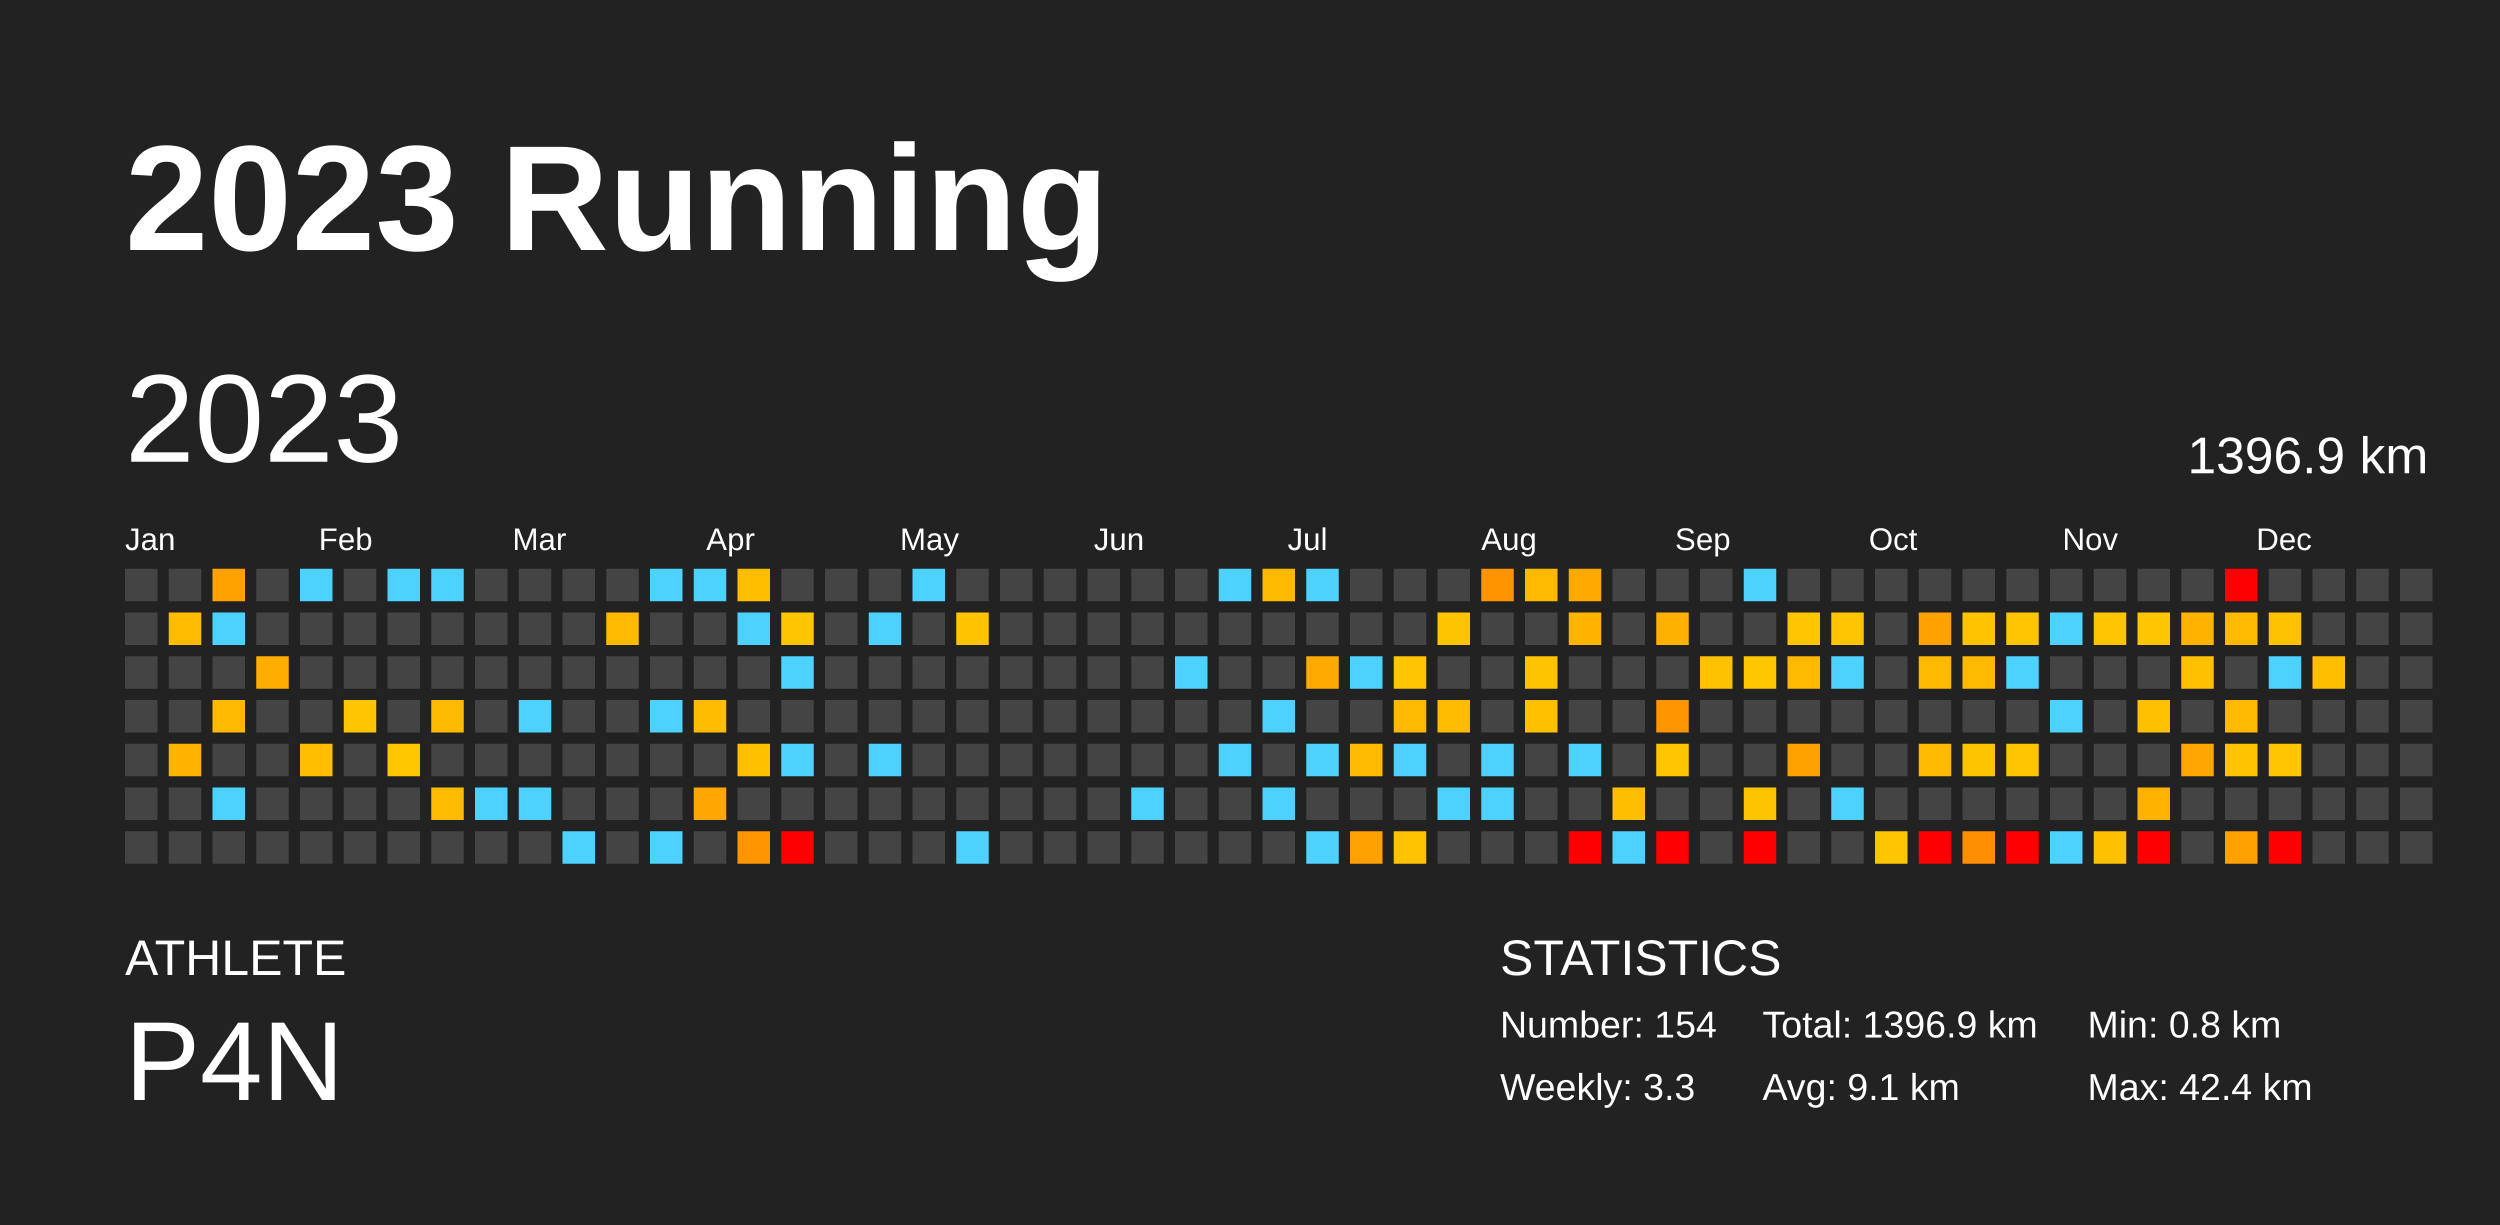
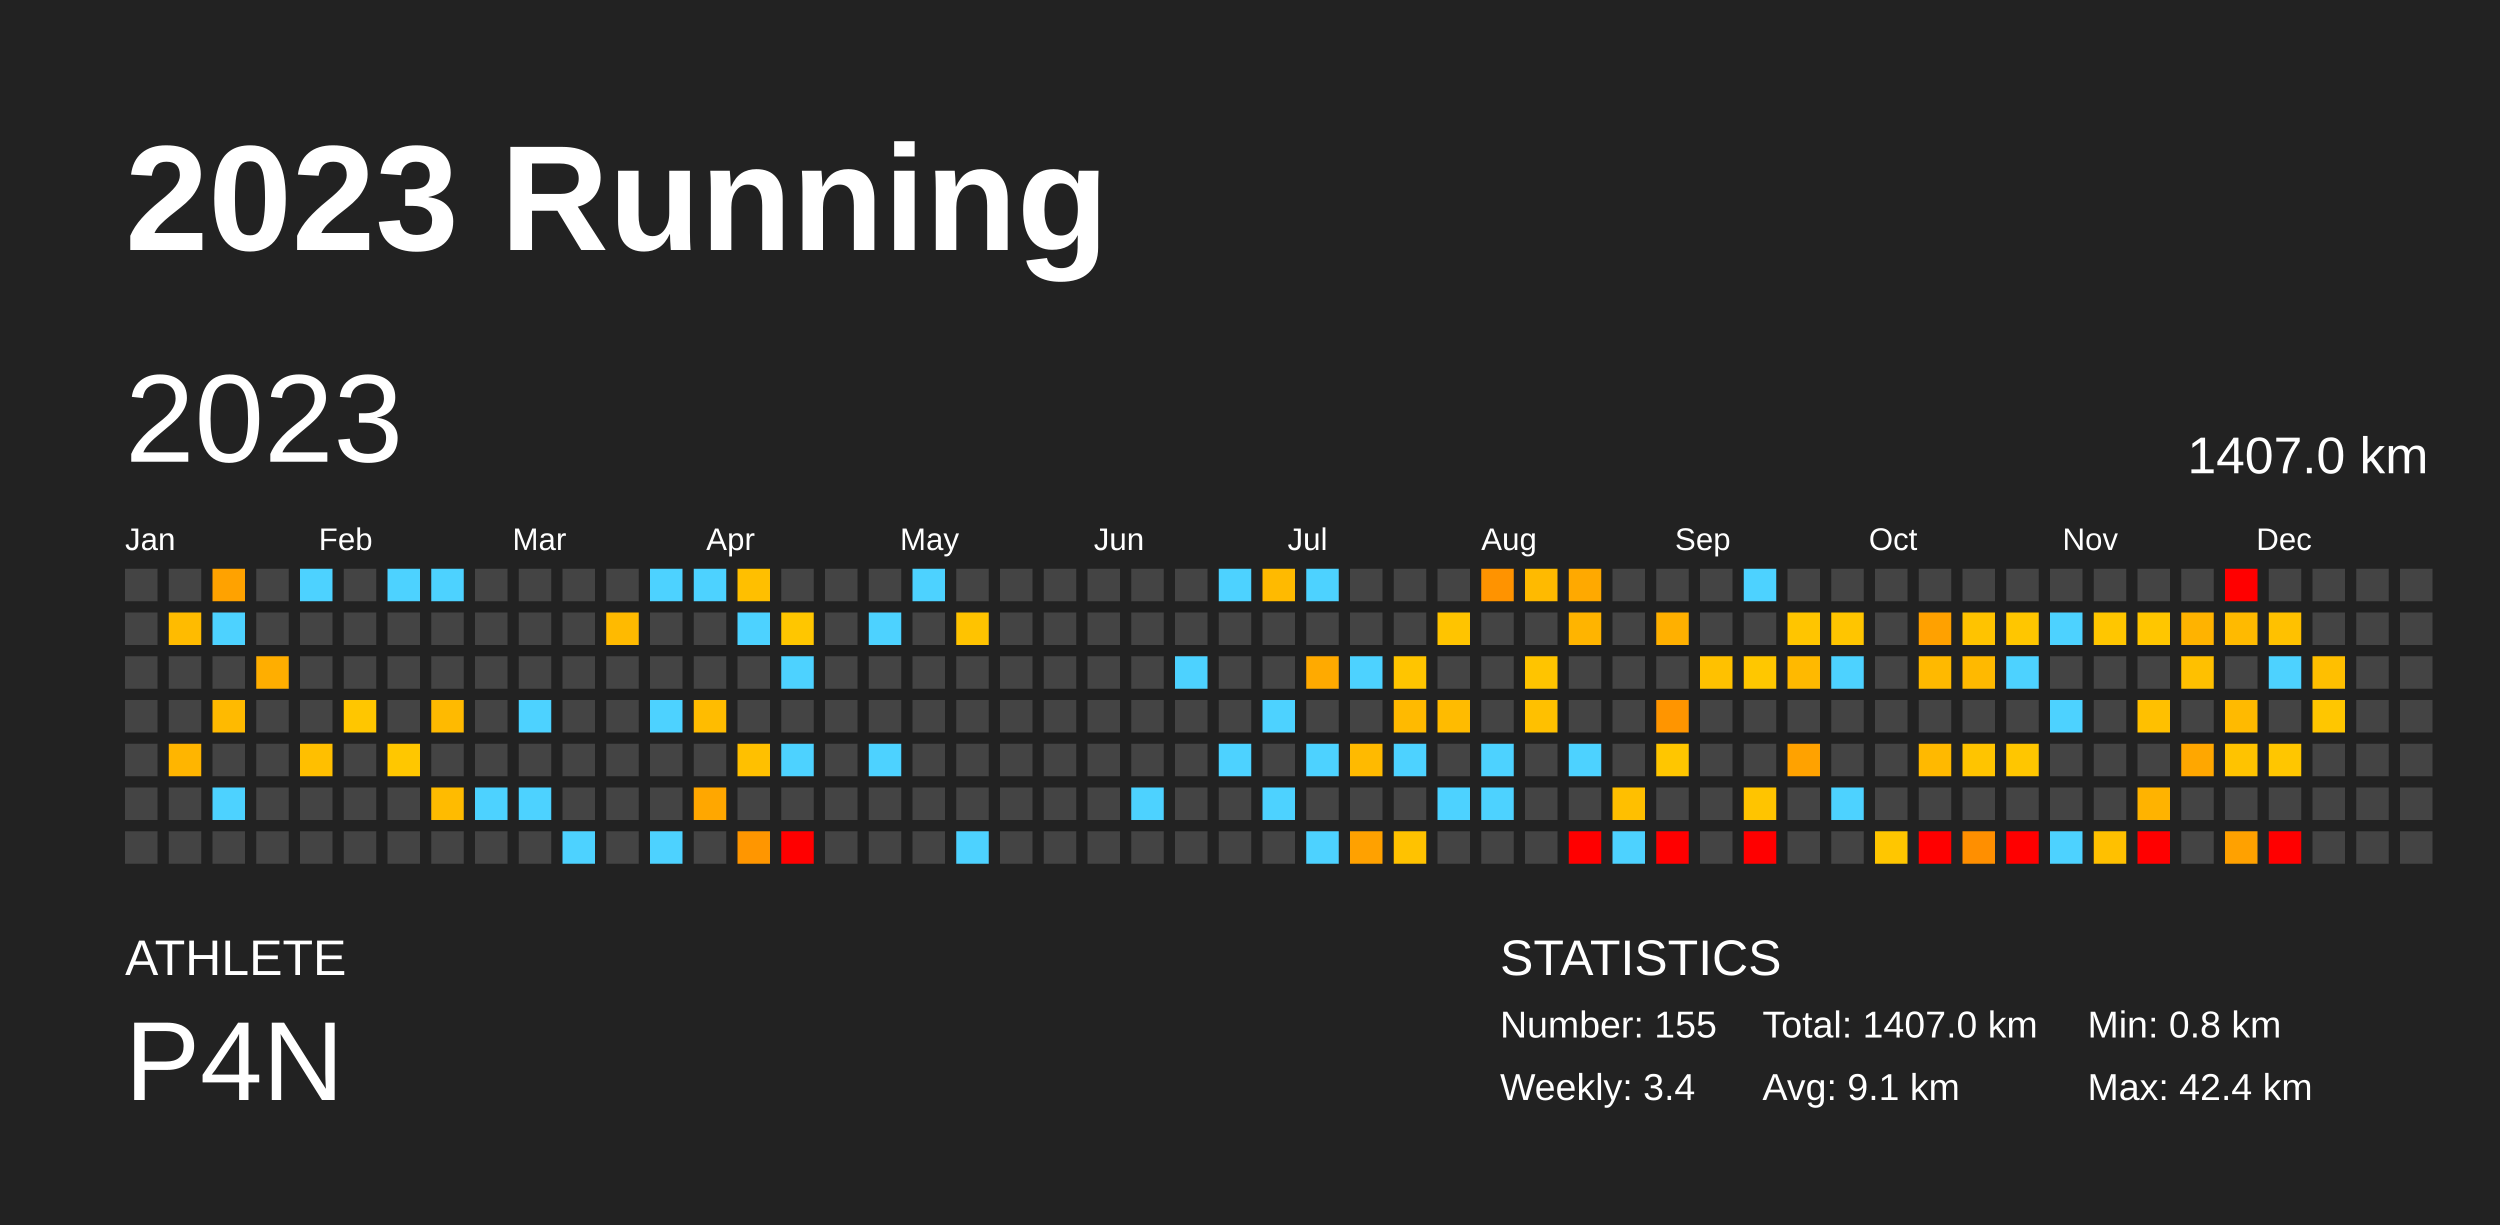
<svg xmlns="http://www.w3.org/2000/svg" baseProfile="full" height="98mm" version="1.1" viewBox="0,0,200,98" width="200mm">
  <defs />
  <rect fill="#222222" height="98" width="200" x="0" y="0" />
  <text fill="#FFFFFF" style="font-size:12px; font-family:Arial; font-weight:bold;" x="10" y="20">2023 Running</text>
  <text fill="#FFFFFF" style="font-size:4px; font-family:Arial" x="10" y="78">ATHLETE</text>
  <text fill="#FFFFFF" style="font-size:9px; font-family:Arial" x="10" y="88">P4N</text>
  <text fill="#FFFFFF" style="font-size:4px; font-family:Arial" x="120" y="78">STATISTICS</text>
-   <text fill="#FFFFFF" style="font-size:3px; font-family:Arial" x="120" y="83">Number: 154</text>
-   <text fill="#FFFFFF" style="font-size:3px; font-family:Arial" x="120" y="88">Weekly: 3.3</text>
-   <text fill="#FFFFFF" style="font-size:3px; font-family:Arial" x="141" y="83">Total: 1396.9 km</text>
+   <text fill="#FFFFFF" style="font-size:3px; font-family:Arial" x="120" y="83">Number: 155</text>
+   <text fill="#FFFFFF" style="font-size:3px; font-family:Arial" x="120" y="88">Weekly: 3.4</text>
+   <text fill="#FFFFFF" style="font-size:3px; font-family:Arial" x="141" y="83">Total: 1407.0 km</text>
  <text fill="#FFFFFF" style="font-size:3px; font-family:Arial" x="141" y="88">Avg: 9.1 km</text>
  <text fill="#FFFFFF" style="font-size:3px; font-family:Arial" x="167" y="83">Min: 0.8 km</text>
  <text fill="#FFFFFF" style="font-size:3px; font-family:Arial" x="167" y="88">Max: 42.4 km</text>
  <text dominant-baseline="hanging" fill="#FFFFFF" style="font-size:10.0px; font-family:Arial;" x="10" y="30">2023</text>
-   <text dominant-baseline="hanging" fill="#FFFFFF" style="font-size:4.125px; font-family:Arial;" x="175" y="35">1396.9 km</text>
+   <text dominant-baseline="hanging" fill="#FFFFFF" style="font-size:4.125px; font-family:Arial;" x="175" y="35">1407.0 km</text>
  <text fill="#FFFFFF" style="font-size:2.5px; font-family:Arial" x="10.0" y="44">Jan</text>
  <text fill="#FFFFFF" style="font-size:2.5px; font-family:Arial" x="25.5" y="44">Feb</text>
  <text fill="#FFFFFF" style="font-size:2.5px; font-family:Arial" x="41.0" y="44">Mar</text>
  <text fill="#FFFFFF" style="font-size:2.5px; font-family:Arial" x="56.5" y="44">Apr</text>
  <text fill="#FFFFFF" style="font-size:2.5px; font-family:Arial" x="72.0" y="44">May</text>
  <text fill="#FFFFFF" style="font-size:2.5px; font-family:Arial" x="87.5" y="44">Jun</text>
  <text fill="#FFFFFF" style="font-size:2.5px; font-family:Arial" x="103.0" y="44">Jul</text>
  <text fill="#FFFFFF" style="font-size:2.5px; font-family:Arial" x="118.5" y="44">Aug</text>
  <text fill="#FFFFFF" style="font-size:2.5px; font-family:Arial" x="134.0" y="44">Sep</text>
  <text fill="#FFFFFF" style="font-size:2.5px; font-family:Arial" x="149.5" y="44">Oct</text>
  <text fill="#FFFFFF" style="font-size:2.5px; font-family:Arial" x="165.0" y="44">Nov</text>
  <text fill="#FFFFFF" style="font-size:2.5px; font-family:Arial" x="180.5" y="44">Dec</text>
  <rect fill="#444444" height="2.6" width="2.6" x="10.0" y="45.5" />
  <rect fill="#444444" height="2.6" width="2.6" x="10.0" y="49.0" />
  <rect fill="#444444" height="2.6" width="2.6" x="10.0" y="52.5" />
  <rect fill="#444444" height="2.6" width="2.6" x="10.0" y="56.0" />
  <rect fill="#444444" height="2.6" width="2.6" x="10.0" y="59.5" />
  <rect fill="#444444" height="2.6" width="2.6" x="10.0" y="63.0" />
  <rect fill="#444444" height="2.6" width="2.6" x="10.0" y="66.5" />
  <rect fill="#444444" height="2.6" width="2.6" x="13.5" y="45.5" />
  <rect fill="#ffbb00" height="2.6" width="2.6" x="13.5" y="49.0" />
  <rect fill="#444444" height="2.6" width="2.6" x="13.5" y="52.5" />
  <rect fill="#444444" height="2.6" width="2.6" x="13.5" y="56.0" />
  <rect fill="#ffb500" height="2.6" width="2.6" x="13.5" y="59.5" />
  <rect fill="#444444" height="2.6" width="2.6" x="13.5" y="63.0" />
  <rect fill="#444444" height="2.6" width="2.6" x="13.5" y="66.5" />
  <rect fill="#ffa200" height="2.6" width="2.6" x="17.0" y="45.5" />
  <rect fill="#4dd2ff" height="2.6" width="2.6" x="17.0" y="49.0" />
  <rect fill="#444444" height="2.6" width="2.6" x="17.0" y="52.5" />
  <rect fill="#ffba00" height="2.6" width="2.6" x="17.0" y="56.0" />
  <rect fill="#444444" height="2.6" width="2.6" x="17.0" y="59.5" />
  <rect fill="#4dd2ff" height="2.6" width="2.6" x="17.0" y="63.0" />
  <rect fill="#444444" height="2.6" width="2.6" x="17.0" y="66.5" />
  <rect fill="#444444" height="2.6" width="2.6" x="20.5" y="45.5" />
  <rect fill="#444444" height="2.6" width="2.6" x="20.5" y="49.0" />
  <rect fill="#ffae00" height="2.6" width="2.6" x="20.5" y="52.5" />
  <rect fill="#444444" height="2.6" width="2.6" x="20.5" y="56.0" />
  <rect fill="#444444" height="2.6" width="2.6" x="20.5" y="59.5" />
  <rect fill="#444444" height="2.6" width="2.6" x="20.5" y="63.0" />
  <rect fill="#444444" height="2.6" width="2.6" x="20.5" y="66.5" />
  <rect fill="#4dd2ff" height="2.6" width="2.6" x="24.0" y="45.5" />
  <rect fill="#444444" height="2.6" width="2.6" x="24.0" y="49.0" />
  <rect fill="#444444" height="2.6" width="2.6" x="24.0" y="52.5" />
  <rect fill="#444444" height="2.6" width="2.6" x="24.0" y="56.0" />
  <rect fill="#ffbf00" height="2.6" width="2.6" x="24.0" y="59.5" />
  <rect fill="#444444" height="2.6" width="2.6" x="24.0" y="63.0" />
  <rect fill="#444444" height="2.6" width="2.6" x="24.0" y="66.5" />
  <rect fill="#444444" height="2.6" width="2.6" x="27.5" y="45.5" />
  <rect fill="#444444" height="2.6" width="2.6" x="27.5" y="49.0" />
  <rect fill="#444444" height="2.6" width="2.6" x="27.5" y="52.5" />
  <rect fill="#ffc600" height="2.6" width="2.6" x="27.5" y="56.0" />
  <rect fill="#444444" height="2.6" width="2.6" x="27.5" y="59.5" />
  <rect fill="#444444" height="2.6" width="2.6" x="27.5" y="63.0" />
  <rect fill="#444444" height="2.6" width="2.6" x="27.5" y="66.5" />
  <rect fill="#4dd2ff" height="2.6" width="2.6" x="31.0" y="45.5" />
  <rect fill="#444444" height="2.6" width="2.6" x="31.0" y="49.0" />
  <rect fill="#444444" height="2.6" width="2.6" x="31.0" y="52.5" />
  <rect fill="#444444" height="2.6" width="2.6" x="31.0" y="56.0" />
  <rect fill="#ffc700" height="2.6" width="2.6" x="31.0" y="59.5" />
  <rect fill="#444444" height="2.6" width="2.6" x="31.0" y="63.0" />
  <rect fill="#444444" height="2.6" width="2.6" x="31.0" y="66.5" />
  <rect fill="#4dd2ff" height="2.6" width="2.6" x="34.5" y="45.5" />
  <rect fill="#444444" height="2.6" width="2.6" x="34.5" y="49.0" />
  <rect fill="#444444" height="2.6" width="2.6" x="34.5" y="52.5" />
  <rect fill="#ffba00" height="2.6" width="2.6" x="34.5" y="56.0" />
  <rect fill="#444444" height="2.6" width="2.6" x="34.5" y="59.5" />
  <rect fill="#ffbb00" height="2.6" width="2.6" x="34.5" y="63.0" />
  <rect fill="#444444" height="2.6" width="2.6" x="34.5" y="66.5" />
  <rect fill="#444444" height="2.6" width="2.6" x="38.0" y="45.5" />
  <rect fill="#444444" height="2.6" width="2.6" x="38.0" y="49.0" />
  <rect fill="#444444" height="2.6" width="2.6" x="38.0" y="52.5" />
  <rect fill="#444444" height="2.6" width="2.6" x="38.0" y="56.0" />
  <rect fill="#444444" height="2.6" width="2.6" x="38.0" y="59.5" />
  <rect fill="#4dd2ff" height="2.6" width="2.6" x="38.0" y="63.0" />
  <rect fill="#444444" height="2.6" width="2.6" x="38.0" y="66.5" />
  <rect fill="#444444" height="2.6" width="2.6" x="41.5" y="45.5" />
  <rect fill="#444444" height="2.6" width="2.6" x="41.5" y="49.0" />
  <rect fill="#444444" height="2.6" width="2.6" x="41.5" y="52.5" />
  <rect fill="#4dd2ff" height="2.6" width="2.6" x="41.5" y="56.0" />
  <rect fill="#444444" height="2.6" width="2.6" x="41.5" y="59.5" />
  <rect fill="#4dd2ff" height="2.6" width="2.6" x="41.5" y="63.0" />
  <rect fill="#444444" height="2.6" width="2.6" x="41.5" y="66.5" />
  <rect fill="#444444" height="2.6" width="2.6" x="45.0" y="45.5" />
  <rect fill="#444444" height="2.6" width="2.6" x="45.0" y="49.0" />
  <rect fill="#444444" height="2.6" width="2.6" x="45.0" y="52.5" />
  <rect fill="#444444" height="2.6" width="2.6" x="45.0" y="56.0" />
  <rect fill="#444444" height="2.6" width="2.6" x="45.0" y="59.5" />
  <rect fill="#444444" height="2.6" width="2.6" x="45.0" y="63.0" />
  <rect fill="#4dd2ff" height="2.6" width="2.6" x="45.0" y="66.5" />
  <rect fill="#444444" height="2.6" width="2.6" x="48.5" y="45.5" />
  <rect fill="#ffba00" height="2.6" width="2.6" x="48.5" y="49.0" />
  <rect fill="#444444" height="2.6" width="2.6" x="48.5" y="52.5" />
  <rect fill="#444444" height="2.6" width="2.6" x="48.5" y="56.0" />
  <rect fill="#444444" height="2.6" width="2.6" x="48.5" y="59.5" />
  <rect fill="#444444" height="2.6" width="2.6" x="48.5" y="63.0" />
  <rect fill="#444444" height="2.6" width="2.6" x="48.5" y="66.5" />
  <rect fill="#4dd2ff" height="2.6" width="2.6" x="52.0" y="45.5" />
  <rect fill="#444444" height="2.6" width="2.6" x="52.0" y="49.0" />
  <rect fill="#444444" height="2.6" width="2.6" x="52.0" y="52.5" />
  <rect fill="#4dd2ff" height="2.6" width="2.6" x="52.0" y="56.0" />
  <rect fill="#444444" height="2.6" width="2.6" x="52.0" y="59.5" />
  <rect fill="#444444" height="2.6" width="2.6" x="52.0" y="63.0" />
  <rect fill="#4dd2ff" height="2.6" width="2.6" x="52.0" y="66.5" />
  <rect fill="#4dd2ff" height="2.6" width="2.6" x="55.5" y="45.5" />
  <rect fill="#444444" height="2.6" width="2.6" x="55.5" y="49.0" />
  <rect fill="#444444" height="2.6" width="2.6" x="55.5" y="52.5" />
  <rect fill="#ffbc00" height="2.6" width="2.6" x="55.5" y="56.0" />
  <rect fill="#444444" height="2.6" width="2.6" x="55.5" y="59.5" />
  <rect fill="#ffa700" height="2.6" width="2.6" x="55.5" y="63.0" />
  <rect fill="#444444" height="2.6" width="2.6" x="55.5" y="66.5" />
  <rect fill="#ffbf00" height="2.6" width="2.6" x="59.0" y="45.5" />
  <rect fill="#4dd2ff" height="2.6" width="2.6" x="59.0" y="49.0" />
  <rect fill="#444444" height="2.6" width="2.6" x="59.0" y="52.5" />
  <rect fill="#444444" height="2.6" width="2.6" x="59.0" y="56.0" />
  <rect fill="#ffc000" height="2.6" width="2.6" x="59.0" y="59.5" />
  <rect fill="#444444" height="2.6" width="2.6" x="59.0" y="63.0" />
  <rect fill="#ff9600" height="2.6" width="2.6" x="59.0" y="66.5" />
  <rect fill="#444444" height="2.6" width="2.6" x="62.5" y="45.5" />
  <rect fill="#ffc600" height="2.6" width="2.6" x="62.5" y="49.0" />
  <rect fill="#4dd2ff" height="2.6" width="2.6" x="62.5" y="52.5" />
  <rect fill="#444444" height="2.6" width="2.6" x="62.5" y="56.0" />
  <rect fill="#4dd2ff" height="2.6" width="2.6" x="62.5" y="59.5" />
  <rect fill="#444444" height="2.6" width="2.6" x="62.5" y="63.0" />
  <rect fill="red" height="2.6" width="2.6" x="62.5" y="66.5" />
  <rect fill="#444444" height="2.6" width="2.6" x="66.0" y="45.5" />
  <rect fill="#444444" height="2.6" width="2.6" x="66.0" y="49.0" />
  <rect fill="#444444" height="2.6" width="2.6" x="66.0" y="52.5" />
  <rect fill="#444444" height="2.6" width="2.6" x="66.0" y="56.0" />
  <rect fill="#444444" height="2.6" width="2.6" x="66.0" y="59.5" />
  <rect fill="#444444" height="2.6" width="2.6" x="66.0" y="63.0" />
  <rect fill="#444444" height="2.6" width="2.6" x="66.0" y="66.5" />
  <rect fill="#444444" height="2.6" width="2.6" x="69.5" y="45.5" />
  <rect fill="#4dd2ff" height="2.6" width="2.6" x="69.5" y="49.0" />
  <rect fill="#444444" height="2.6" width="2.6" x="69.5" y="52.5" />
  <rect fill="#444444" height="2.6" width="2.6" x="69.5" y="56.0" />
  <rect fill="#4dd2ff" height="2.6" width="2.6" x="69.5" y="59.5" />
  <rect fill="#444444" height="2.6" width="2.6" x="69.5" y="63.0" />
  <rect fill="#444444" height="2.6" width="2.6" x="69.5" y="66.5" />
  <rect fill="#4dd2ff" height="2.6" width="2.6" x="73.0" y="45.5" />
  <rect fill="#444444" height="2.6" width="2.6" x="73.0" y="49.0" />
  <rect fill="#444444" height="2.6" width="2.6" x="73.0" y="52.5" />
  <rect fill="#444444" height="2.6" width="2.6" x="73.0" y="56.0" />
  <rect fill="#444444" height="2.6" width="2.6" x="73.0" y="59.5" />
  <rect fill="#444444" height="2.6" width="2.6" x="73.0" y="63.0" />
  <rect fill="#444444" height="2.6" width="2.6" x="73.0" y="66.5" />
  <rect fill="#444444" height="2.6" width="2.6" x="76.5" y="45.5" />
  <rect fill="#ffc300" height="2.6" width="2.6" x="76.5" y="49.0" />
  <rect fill="#444444" height="2.6" width="2.6" x="76.5" y="52.5" />
  <rect fill="#444444" height="2.6" width="2.6" x="76.5" y="56.0" />
  <rect fill="#444444" height="2.6" width="2.6" x="76.5" y="59.5" />
  <rect fill="#444444" height="2.6" width="2.6" x="76.5" y="63.0" />
  <rect fill="#4dd2ff" height="2.6" width="2.6" x="76.5" y="66.5" />
  <rect fill="#444444" height="2.6" width="2.6" x="80.0" y="45.5" />
  <rect fill="#444444" height="2.6" width="2.6" x="80.0" y="49.0" />
  <rect fill="#444444" height="2.6" width="2.6" x="80.0" y="52.5" />
  <rect fill="#444444" height="2.6" width="2.6" x="80.0" y="56.0" />
  <rect fill="#444444" height="2.6" width="2.6" x="80.0" y="59.5" />
  <rect fill="#444444" height="2.6" width="2.6" x="80.0" y="63.0" />
  <rect fill="#444444" height="2.6" width="2.6" x="80.0" y="66.5" />
  <rect fill="#444444" height="2.6" width="2.6" x="83.5" y="45.5" />
  <rect fill="#444444" height="2.6" width="2.6" x="83.5" y="49.0" />
  <rect fill="#444444" height="2.6" width="2.6" x="83.5" y="52.5" />
  <rect fill="#444444" height="2.6" width="2.6" x="83.5" y="56.0" />
  <rect fill="#444444" height="2.6" width="2.6" x="83.5" y="59.5" />
  <rect fill="#444444" height="2.6" width="2.6" x="83.5" y="63.0" />
  <rect fill="#444444" height="2.6" width="2.6" x="83.5" y="66.5" />
  <rect fill="#444444" height="2.6" width="2.6" x="87.0" y="45.5" />
  <rect fill="#444444" height="2.6" width="2.6" x="87.0" y="49.0" />
  <rect fill="#444444" height="2.6" width="2.6" x="87.0" y="52.5" />
  <rect fill="#444444" height="2.6" width="2.6" x="87.0" y="56.0" />
  <rect fill="#444444" height="2.6" width="2.6" x="87.0" y="59.5" />
  <rect fill="#444444" height="2.6" width="2.6" x="87.0" y="63.0" />
  <rect fill="#444444" height="2.6" width="2.6" x="87.0" y="66.5" />
  <rect fill="#444444" height="2.6" width="2.6" x="90.5" y="45.5" />
  <rect fill="#444444" height="2.6" width="2.6" x="90.5" y="49.0" />
  <rect fill="#444444" height="2.6" width="2.6" x="90.5" y="52.5" />
  <rect fill="#444444" height="2.6" width="2.6" x="90.5" y="56.0" />
  <rect fill="#444444" height="2.6" width="2.6" x="90.5" y="59.5" />
  <rect fill="#4dd2ff" height="2.6" width="2.6" x="90.5" y="63.0" />
  <rect fill="#444444" height="2.6" width="2.6" x="90.5" y="66.5" />
  <rect fill="#444444" height="2.6" width="2.6" x="94.0" y="45.5" />
  <rect fill="#444444" height="2.6" width="2.6" x="94.0" y="49.0" />
  <rect fill="#4dd2ff" height="2.6" width="2.6" x="94.0" y="52.5" />
  <rect fill="#444444" height="2.6" width="2.6" x="94.0" y="56.0" />
  <rect fill="#444444" height="2.6" width="2.6" x="94.0" y="59.5" />
  <rect fill="#444444" height="2.6" width="2.6" x="94.0" y="63.0" />
  <rect fill="#444444" height="2.6" width="2.6" x="94.0" y="66.5" />
  <rect fill="#4dd2ff" height="2.6" width="2.6" x="97.5" y="45.5" />
  <rect fill="#444444" height="2.6" width="2.6" x="97.5" y="49.0" />
  <rect fill="#444444" height="2.6" width="2.6" x="97.5" y="52.5" />
  <rect fill="#444444" height="2.6" width="2.6" x="97.5" y="56.0" />
  <rect fill="#4dd2ff" height="2.6" width="2.6" x="97.5" y="59.5" />
  <rect fill="#444444" height="2.6" width="2.6" x="97.5" y="63.0" />
  <rect fill="#444444" height="2.6" width="2.6" x="97.5" y="66.5" />
  <rect fill="#ffba00" height="2.6" width="2.6" x="101.0" y="45.5" />
  <rect fill="#444444" height="2.6" width="2.6" x="101.0" y="49.0" />
  <rect fill="#444444" height="2.6" width="2.6" x="101.0" y="52.5" />
  <rect fill="#4dd2ff" height="2.6" width="2.6" x="101.0" y="56.0" />
  <rect fill="#444444" height="2.6" width="2.6" x="101.0" y="59.5" />
  <rect fill="#4dd2ff" height="2.6" width="2.6" x="101.0" y="63.0" />
  <rect fill="#444444" height="2.6" width="2.6" x="101.0" y="66.5" />
  <rect fill="#4dd2ff" height="2.6" width="2.6" x="104.5" y="45.5" />
  <rect fill="#444444" height="2.6" width="2.6" x="104.5" y="49.0" />
  <rect fill="#ffaa00" height="2.6" width="2.6" x="104.5" y="52.5" />
  <rect fill="#444444" height="2.6" width="2.6" x="104.5" y="56.0" />
  <rect fill="#4dd2ff" height="2.6" width="2.6" x="104.5" y="59.5" />
  <rect fill="#444444" height="2.6" width="2.6" x="104.5" y="63.0" />
  <rect fill="#4dd2ff" height="2.6" width="2.6" x="104.5" y="66.5" />
  <rect fill="#444444" height="2.6" width="2.6" x="108.0" y="45.5" />
  <rect fill="#444444" height="2.6" width="2.6" x="108.0" y="49.0" />
  <rect fill="#4dd2ff" height="2.6" width="2.6" x="108.0" y="52.5" />
  <rect fill="#444444" height="2.6" width="2.6" x="108.0" y="56.0" />
  <rect fill="#ffba00" height="2.6" width="2.6" x="108.0" y="59.5" />
  <rect fill="#444444" height="2.6" width="2.6" x="108.0" y="63.0" />
  <rect fill="#ffa100" height="2.6" width="2.6" x="108.0" y="66.5" />
  <rect fill="#444444" height="2.6" width="2.6" x="111.5" y="45.5" />
  <rect fill="#444444" height="2.6" width="2.6" x="111.5" y="49.0" />
  <rect fill="#ffc500" height="2.6" width="2.6" x="111.5" y="52.5" />
  <rect fill="#ffba00" height="2.6" width="2.6" x="111.5" y="56.0" />
  <rect fill="#4dd2ff" height="2.6" width="2.6" x="111.5" y="59.5" />
  <rect fill="#444444" height="2.6" width="2.6" x="111.5" y="63.0" />
  <rect fill="#ffc200" height="2.6" width="2.6" x="111.5" y="66.5" />
  <rect fill="#444444" height="2.6" width="2.6" x="115.0" y="45.5" />
  <rect fill="#ffc400" height="2.6" width="2.6" x="115.0" y="49.0" />
  <rect fill="#444444" height="2.6" width="2.6" x="115.0" y="52.5" />
  <rect fill="#ffbb00" height="2.6" width="2.6" x="115.0" y="56.0" />
  <rect fill="#444444" height="2.6" width="2.6" x="115.0" y="59.5" />
  <rect fill="#4dd2ff" height="2.6" width="2.6" x="115.0" y="63.0" />
  <rect fill="#444444" height="2.6" width="2.6" x="115.0" y="66.5" />
  <rect fill="#ff9300" height="2.6" width="2.6" x="118.5" y="45.5" />
  <rect fill="#444444" height="2.6" width="2.6" x="118.5" y="49.0" />
  <rect fill="#444444" height="2.6" width="2.6" x="118.5" y="52.5" />
  <rect fill="#444444" height="2.6" width="2.6" x="118.5" y="56.0" />
  <rect fill="#4dd2ff" height="2.6" width="2.6" x="118.5" y="59.5" />
  <rect fill="#4dd2ff" height="2.6" width="2.6" x="118.5" y="63.0" />
  <rect fill="#444444" height="2.6" width="2.6" x="118.5" y="66.5" />
  <rect fill="#ffba00" height="2.6" width="2.6" x="122.0" y="45.5" />
  <rect fill="#444444" height="2.6" width="2.6" x="122.0" y="49.0" />
  <rect fill="#ffc400" height="2.6" width="2.6" x="122.0" y="52.5" />
  <rect fill="#ffc000" height="2.6" width="2.6" x="122.0" y="56.0" />
  <rect fill="#444444" height="2.6" width="2.6" x="122.0" y="59.5" />
  <rect fill="#444444" height="2.6" width="2.6" x="122.0" y="63.0" />
  <rect fill="#444444" height="2.6" width="2.6" x="122.0" y="66.5" />
  <rect fill="#ffa900" height="2.6" width="2.6" x="125.5" y="45.5" />
  <rect fill="#ffb400" height="2.6" width="2.6" x="125.5" y="49.0" />
  <rect fill="#444444" height="2.6" width="2.6" x="125.5" y="52.5" />
  <rect fill="#444444" height="2.6" width="2.6" x="125.5" y="56.0" />
  <rect fill="#4dd2ff" height="2.6" width="2.6" x="125.5" y="59.5" />
  <rect fill="#444444" height="2.6" width="2.6" x="125.5" y="63.0" />
  <rect fill="red" height="2.6" width="2.6" x="125.5" y="66.5" />
  <rect fill="#444444" height="2.6" width="2.6" x="129.0" y="45.5" />
  <rect fill="#444444" height="2.6" width="2.6" x="129.0" y="49.0" />
  <rect fill="#444444" height="2.6" width="2.6" x="129.0" y="52.5" />
  <rect fill="#444444" height="2.6" width="2.6" x="129.0" y="56.0" />
  <rect fill="#444444" height="2.6" width="2.6" x="129.0" y="59.5" />
  <rect fill="#ffbf00" height="2.6" width="2.6" x="129.0" y="63.0" />
  <rect fill="#4dd2ff" height="2.6" width="2.6" x="129.0" y="66.5" />
  <rect fill="#444444" height="2.6" width="2.6" x="132.5" y="45.5" />
  <rect fill="#ffb000" height="2.6" width="2.6" x="132.5" y="49.0" />
  <rect fill="#444444" height="2.6" width="2.6" x="132.5" y="52.5" />
  <rect fill="#ff9500" height="2.6" width="2.6" x="132.5" y="56.0" />
  <rect fill="#ffc600" height="2.6" width="2.6" x="132.5" y="59.5" />
  <rect fill="#444444" height="2.6" width="2.6" x="132.5" y="63.0" />
  <rect fill="red" height="2.6" width="2.6" x="132.5" y="66.5" />
  <rect fill="#444444" height="2.6" width="2.6" x="136.0" y="45.5" />
  <rect fill="#444444" height="2.6" width="2.6" x="136.0" y="49.0" />
  <rect fill="#ffc100" height="2.6" width="2.6" x="136.0" y="52.5" />
  <rect fill="#444444" height="2.6" width="2.6" x="136.0" y="56.0" />
  <rect fill="#444444" height="2.6" width="2.6" x="136.0" y="59.5" />
  <rect fill="#444444" height="2.6" width="2.6" x="136.0" y="63.0" />
  <rect fill="#444444" height="2.6" width="2.6" x="136.0" y="66.5" />
  <rect fill="#4dd2ff" height="2.6" width="2.6" x="139.5" y="45.5" />
  <rect fill="#444444" height="2.6" width="2.6" x="139.5" y="49.0" />
  <rect fill="#ffc700" height="2.6" width="2.6" x="139.5" y="52.5" />
  <rect fill="#444444" height="2.6" width="2.6" x="139.5" y="56.0" />
  <rect fill="#444444" height="2.6" width="2.6" x="139.5" y="59.5" />
  <rect fill="#ffc400" height="2.6" width="2.6" x="139.5" y="63.0" />
  <rect fill="red" height="2.6" width="2.6" x="139.5" y="66.5" />
  <rect fill="#444444" height="2.6" width="2.6" x="143.0" y="45.5" />
  <rect fill="#ffc500" height="2.6" width="2.6" x="143.0" y="49.0" />
  <rect fill="#ffb900" height="2.6" width="2.6" x="143.0" y="52.5" />
  <rect fill="#444444" height="2.6" width="2.6" x="143.0" y="56.0" />
  <rect fill="#ffa200" height="2.6" width="2.6" x="143.0" y="59.5" />
  <rect fill="#444444" height="2.6" width="2.6" x="143.0" y="63.0" />
  <rect fill="#444444" height="2.6" width="2.6" x="143.0" y="66.5" />
  <rect fill="#444444" height="2.6" width="2.6" x="146.5" y="45.5" />
  <rect fill="#ffc500" height="2.6" width="2.6" x="146.5" y="49.0" />
  <rect fill="#4dd2ff" height="2.6" width="2.6" x="146.5" y="52.5" />
  <rect fill="#444444" height="2.6" width="2.6" x="146.5" y="56.0" />
  <rect fill="#444444" height="2.6" width="2.6" x="146.5" y="59.5" />
  <rect fill="#4dd2ff" height="2.6" width="2.6" x="146.5" y="63.0" />
  <rect fill="#444444" height="2.6" width="2.6" x="146.5" y="66.5" />
  <rect fill="#444444" height="2.6" width="2.6" x="150.0" y="45.5" />
  <rect fill="#444444" height="2.6" width="2.6" x="150.0" y="49.0" />
  <rect fill="#444444" height="2.6" width="2.6" x="150.0" y="52.5" />
  <rect fill="#444444" height="2.6" width="2.6" x="150.0" y="56.0" />
  <rect fill="#444444" height="2.6" width="2.6" x="150.0" y="59.5" />
  <rect fill="#444444" height="2.6" width="2.6" x="150.0" y="63.0" />
  <rect fill="#ffc600" height="2.6" width="2.6" x="150.0" y="66.5" />
  <rect fill="#444444" height="2.6" width="2.6" x="153.5" y="45.5" />
  <rect fill="#ffa100" height="2.6" width="2.6" x="153.5" y="49.0" />
  <rect fill="#ffb900" height="2.6" width="2.6" x="153.5" y="52.5" />
  <rect fill="#444444" height="2.6" width="2.6" x="153.5" y="56.0" />
  <rect fill="#ffb900" height="2.6" width="2.6" x="153.5" y="59.5" />
  <rect fill="#444444" height="2.6" width="2.6" x="153.5" y="63.0" />
  <rect fill="red" height="2.6" width="2.6" x="153.5" y="66.5" />
  <rect fill="#444444" height="2.6" width="2.6" x="157.0" y="45.5" />
  <rect fill="#ffc300" height="2.6" width="2.6" x="157.0" y="49.0" />
  <rect fill="#ffb900" height="2.6" width="2.6" x="157.0" y="52.5" />
  <rect fill="#444444" height="2.6" width="2.6" x="157.0" y="56.0" />
  <rect fill="#ffc400" height="2.6" width="2.6" x="157.0" y="59.5" />
  <rect fill="#444444" height="2.6" width="2.6" x="157.0" y="63.0" />
  <rect fill="#ff8f00" height="2.6" width="2.6" x="157.0" y="66.5" />
  <rect fill="#444444" height="2.6" width="2.6" x="160.5" y="45.5" />
  <rect fill="#ffc600" height="2.6" width="2.6" x="160.5" y="49.0" />
  <rect fill="#4dd2ff" height="2.6" width="2.6" x="160.5" y="52.5" />
  <rect fill="#444444" height="2.6" width="2.6" x="160.5" y="56.0" />
  <rect fill="#ffc600" height="2.6" width="2.6" x="160.5" y="59.5" />
  <rect fill="#444444" height="2.6" width="2.6" x="160.5" y="63.0" />
  <rect fill="red" height="2.6" width="2.6" x="160.5" y="66.5" />
  <rect fill="#444444" height="2.6" width="2.6" x="164.0" y="45.5" />
  <rect fill="#4dd2ff" height="2.6" width="2.6" x="164.0" y="49.0" />
  <rect fill="#444444" height="2.6" width="2.6" x="164.0" y="52.5" />
  <rect fill="#4dd2ff" height="2.6" width="2.6" x="164.0" y="56.0" />
  <rect fill="#444444" height="2.6" width="2.6" x="164.0" y="59.5" />
  <rect fill="#444444" height="2.6" width="2.6" x="164.0" y="63.0" />
  <rect fill="#4dd2ff" height="2.6" width="2.6" x="164.0" y="66.5" />
  <rect fill="#444444" height="2.6" width="2.6" x="167.5" y="45.5" />
  <rect fill="#ffc600" height="2.6" width="2.6" x="167.5" y="49.0" />
  <rect fill="#444444" height="2.6" width="2.6" x="167.5" y="52.5" />
  <rect fill="#444444" height="2.6" width="2.6" x="167.5" y="56.0" />
  <rect fill="#444444" height="2.6" width="2.6" x="167.5" y="59.5" />
  <rect fill="#444444" height="2.6" width="2.6" x="167.5" y="63.0" />
  <rect fill="#ffc000" height="2.6" width="2.6" x="167.5" y="66.5" />
  <rect fill="#444444" height="2.6" width="2.6" x="171.0" y="45.5" />
  <rect fill="#ffc600" height="2.6" width="2.6" x="171.0" y="49.0" />
  <rect fill="#444444" height="2.6" width="2.6" x="171.0" y="52.5" />
  <rect fill="#ffc000" height="2.6" width="2.6" x="171.0" y="56.0" />
  <rect fill="#444444" height="2.6" width="2.6" x="171.0" y="59.5" />
  <rect fill="#ffb300" height="2.6" width="2.6" x="171.0" y="63.0" />
  <rect fill="red" height="2.6" width="2.6" x="171.0" y="66.5" />
  <rect fill="#444444" height="2.6" width="2.6" x="174.5" y="45.5" />
  <rect fill="#ffb300" height="2.6" width="2.6" x="174.5" y="49.0" />
  <rect fill="#ffc000" height="2.6" width="2.6" x="174.5" y="52.5" />
  <rect fill="#444444" height="2.6" width="2.6" x="174.5" y="56.0" />
  <rect fill="#ffa700" height="2.6" width="2.6" x="174.5" y="59.5" />
  <rect fill="#444444" height="2.6" width="2.6" x="174.5" y="63.0" />
  <rect fill="#444444" height="2.6" width="2.6" x="174.5" y="66.5" />
  <rect fill="red" height="2.6" width="2.6" x="178.0" y="45.5" />
  <rect fill="#ffba00" height="2.6" width="2.6" x="178.0" y="49.0" />
  <rect fill="#444444" height="2.6" width="2.6" x="178.0" y="52.5" />
  <rect fill="#ffba00" height="2.6" width="2.6" x="178.0" y="56.0" />
  <rect fill="#ffc300" height="2.6" width="2.6" x="178.0" y="59.5" />
  <rect fill="#444444" height="2.6" width="2.6" x="178.0" y="63.0" />
  <rect fill="#ffa100" height="2.6" width="2.6" x="178.0" y="66.5" />
  <rect fill="#444444" height="2.6" width="2.6" x="181.5" y="45.5" />
  <rect fill="#ffc100" height="2.6" width="2.6" x="181.5" y="49.0" />
  <rect fill="#4dd2ff" height="2.6" width="2.6" x="181.5" y="52.5" />
  <rect fill="#444444" height="2.6" width="2.6" x="181.5" y="56.0" />
  <rect fill="#ffc600" height="2.6" width="2.6" x="181.5" y="59.5" />
  <rect fill="#444444" height="2.6" width="2.6" x="181.5" y="63.0" />
  <rect fill="red" height="2.6" width="2.6" x="181.5" y="66.5" />
  <rect fill="#444444" height="2.6" width="2.6" x="185.0" y="45.5" />
  <rect fill="#444444" height="2.6" width="2.6" x="185.0" y="49.0" />
  <rect fill="#ffbf00" height="2.6" width="2.6" x="185.0" y="52.5" />
-   <rect fill="#444444" height="2.6" width="2.6" x="185.0" y="56.0" />
+   <rect fill="#ffc600" height="2.6" width="2.6" x="185.0" y="56.0" />
  <rect fill="#444444" height="2.6" width="2.6" x="185.0" y="59.5" />
  <rect fill="#444444" height="2.6" width="2.6" x="185.0" y="63.0" />
  <rect fill="#444444" height="2.6" width="2.6" x="185.0" y="66.5" />
  <rect fill="#444444" height="2.6" width="2.6" x="188.5" y="45.5" />
  <rect fill="#444444" height="2.6" width="2.6" x="188.5" y="49.0" />
  <rect fill="#444444" height="2.6" width="2.6" x="188.5" y="52.5" />
  <rect fill="#444444" height="2.6" width="2.6" x="188.5" y="56.0" />
  <rect fill="#444444" height="2.6" width="2.6" x="188.5" y="59.5" />
  <rect fill="#444444" height="2.6" width="2.6" x="188.5" y="63.0" />
  <rect fill="#444444" height="2.6" width="2.6" x="188.5" y="66.5" />
  <rect fill="#444444" height="2.6" width="2.6" x="192.0" y="45.5" />
  <rect fill="#444444" height="2.6" width="2.6" x="192.0" y="49.0" />
  <rect fill="#444444" height="2.6" width="2.6" x="192.0" y="52.5" />
  <rect fill="#444444" height="2.6" width="2.6" x="192.0" y="56.0" />
  <rect fill="#444444" height="2.6" width="2.6" x="192.0" y="59.5" />
  <rect fill="#444444" height="2.6" width="2.6" x="192.0" y="63.0" />
  <rect fill="#444444" height="2.6" width="2.6" x="192.0" y="66.5" />
</svg>
